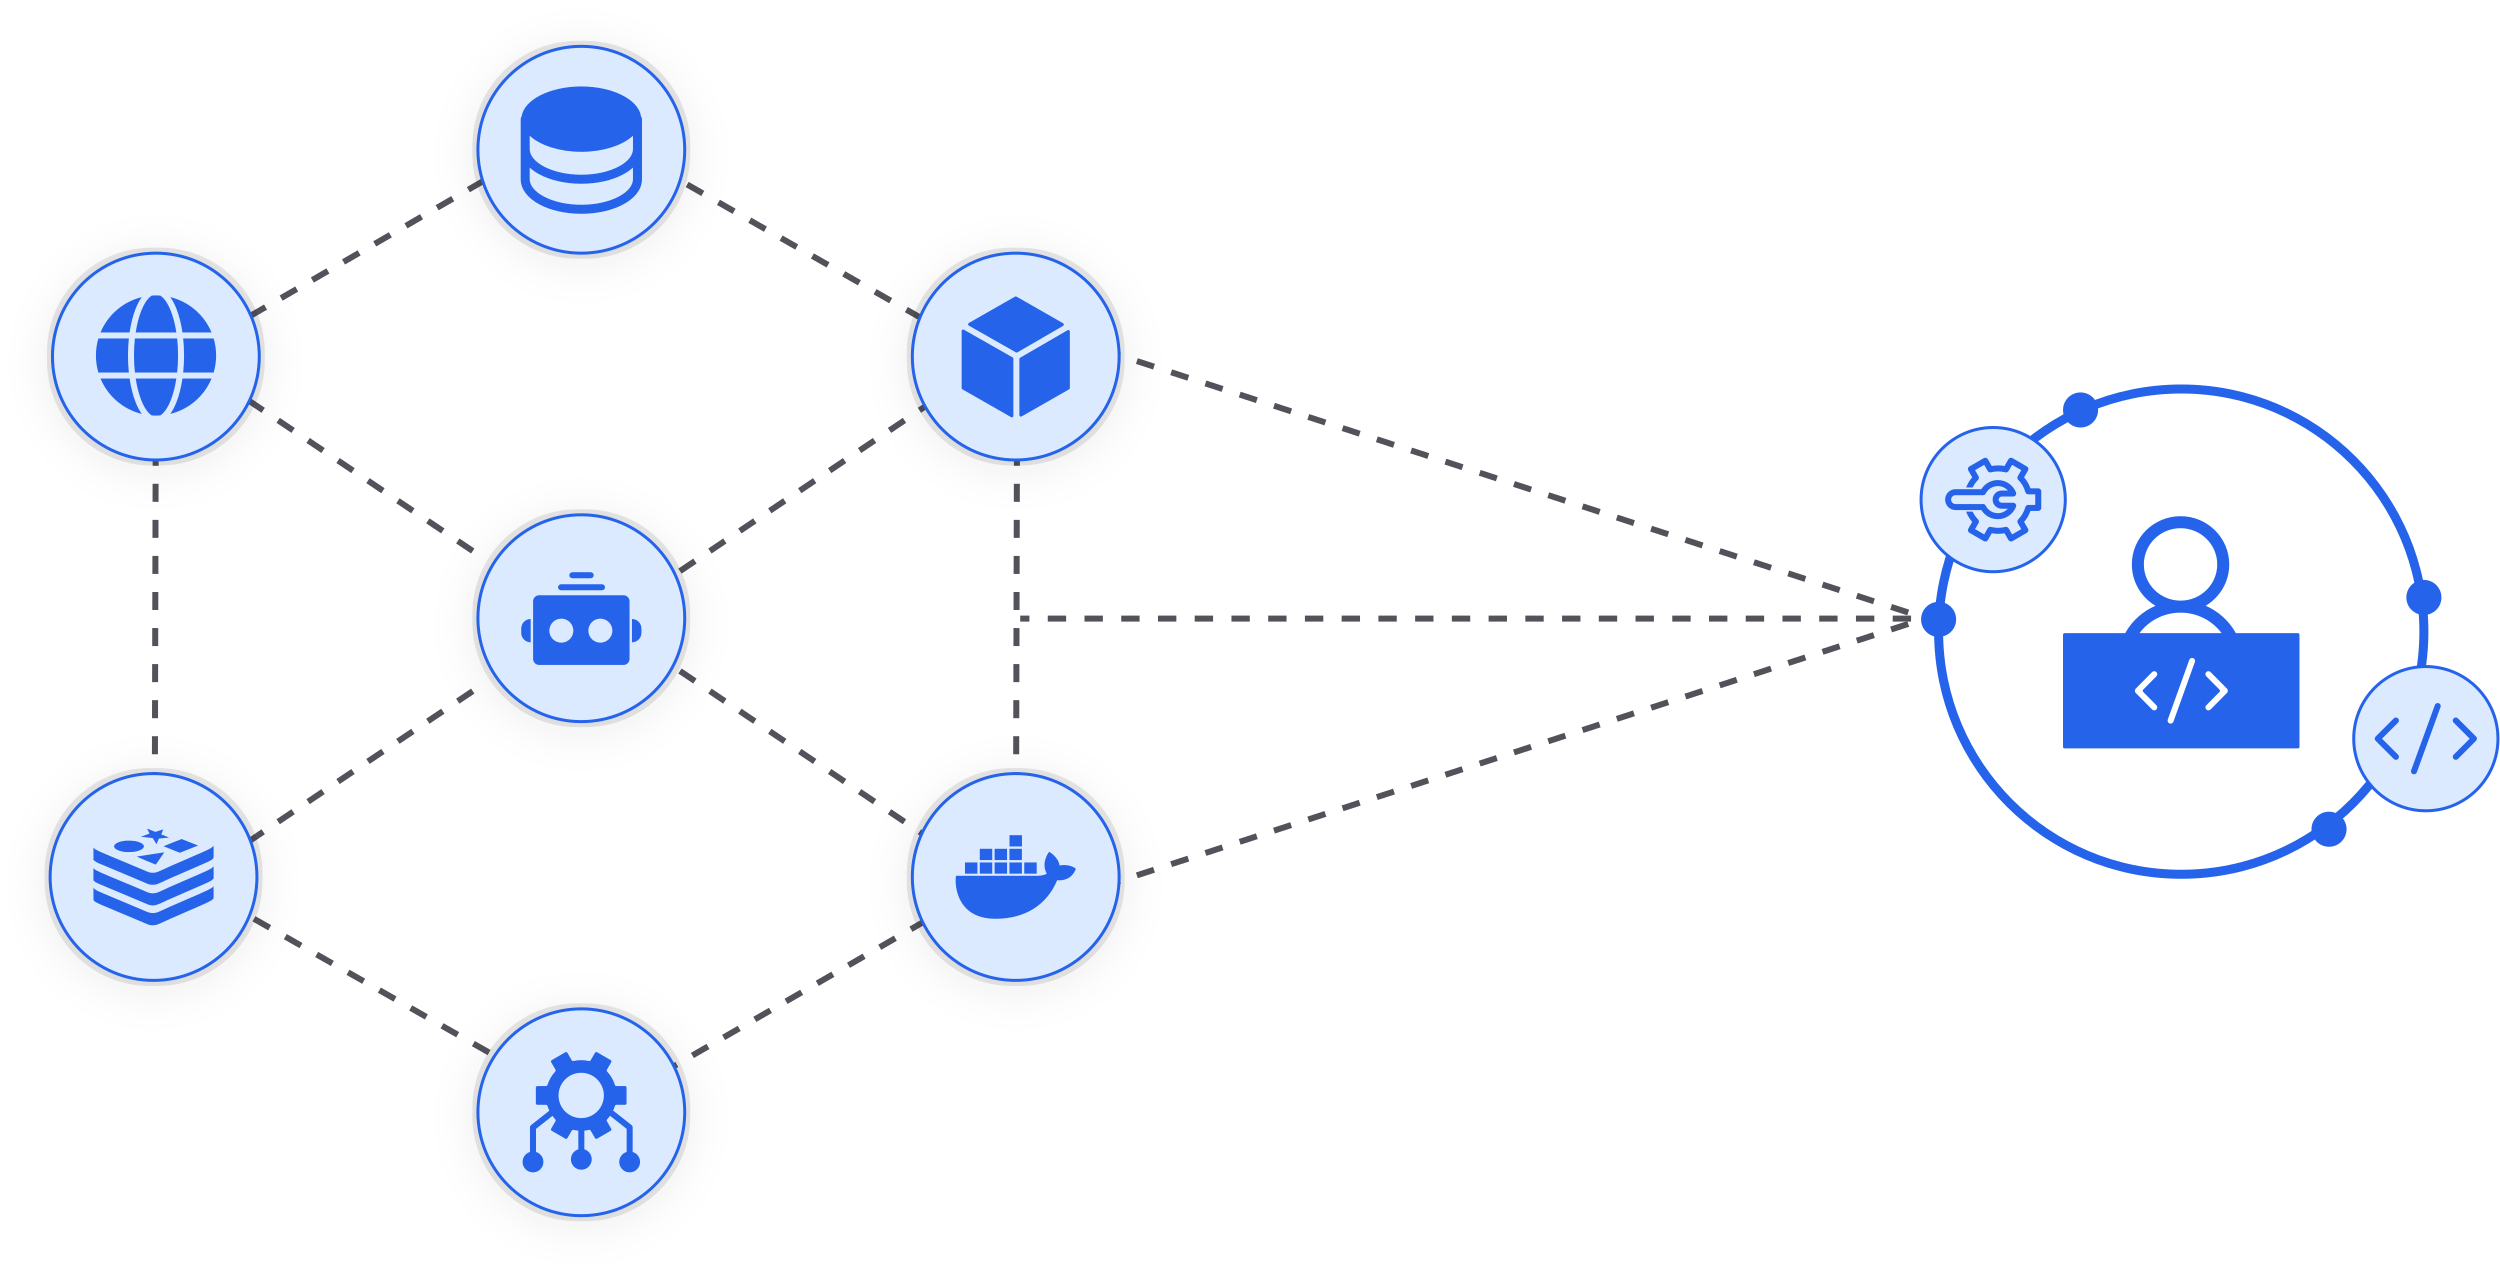
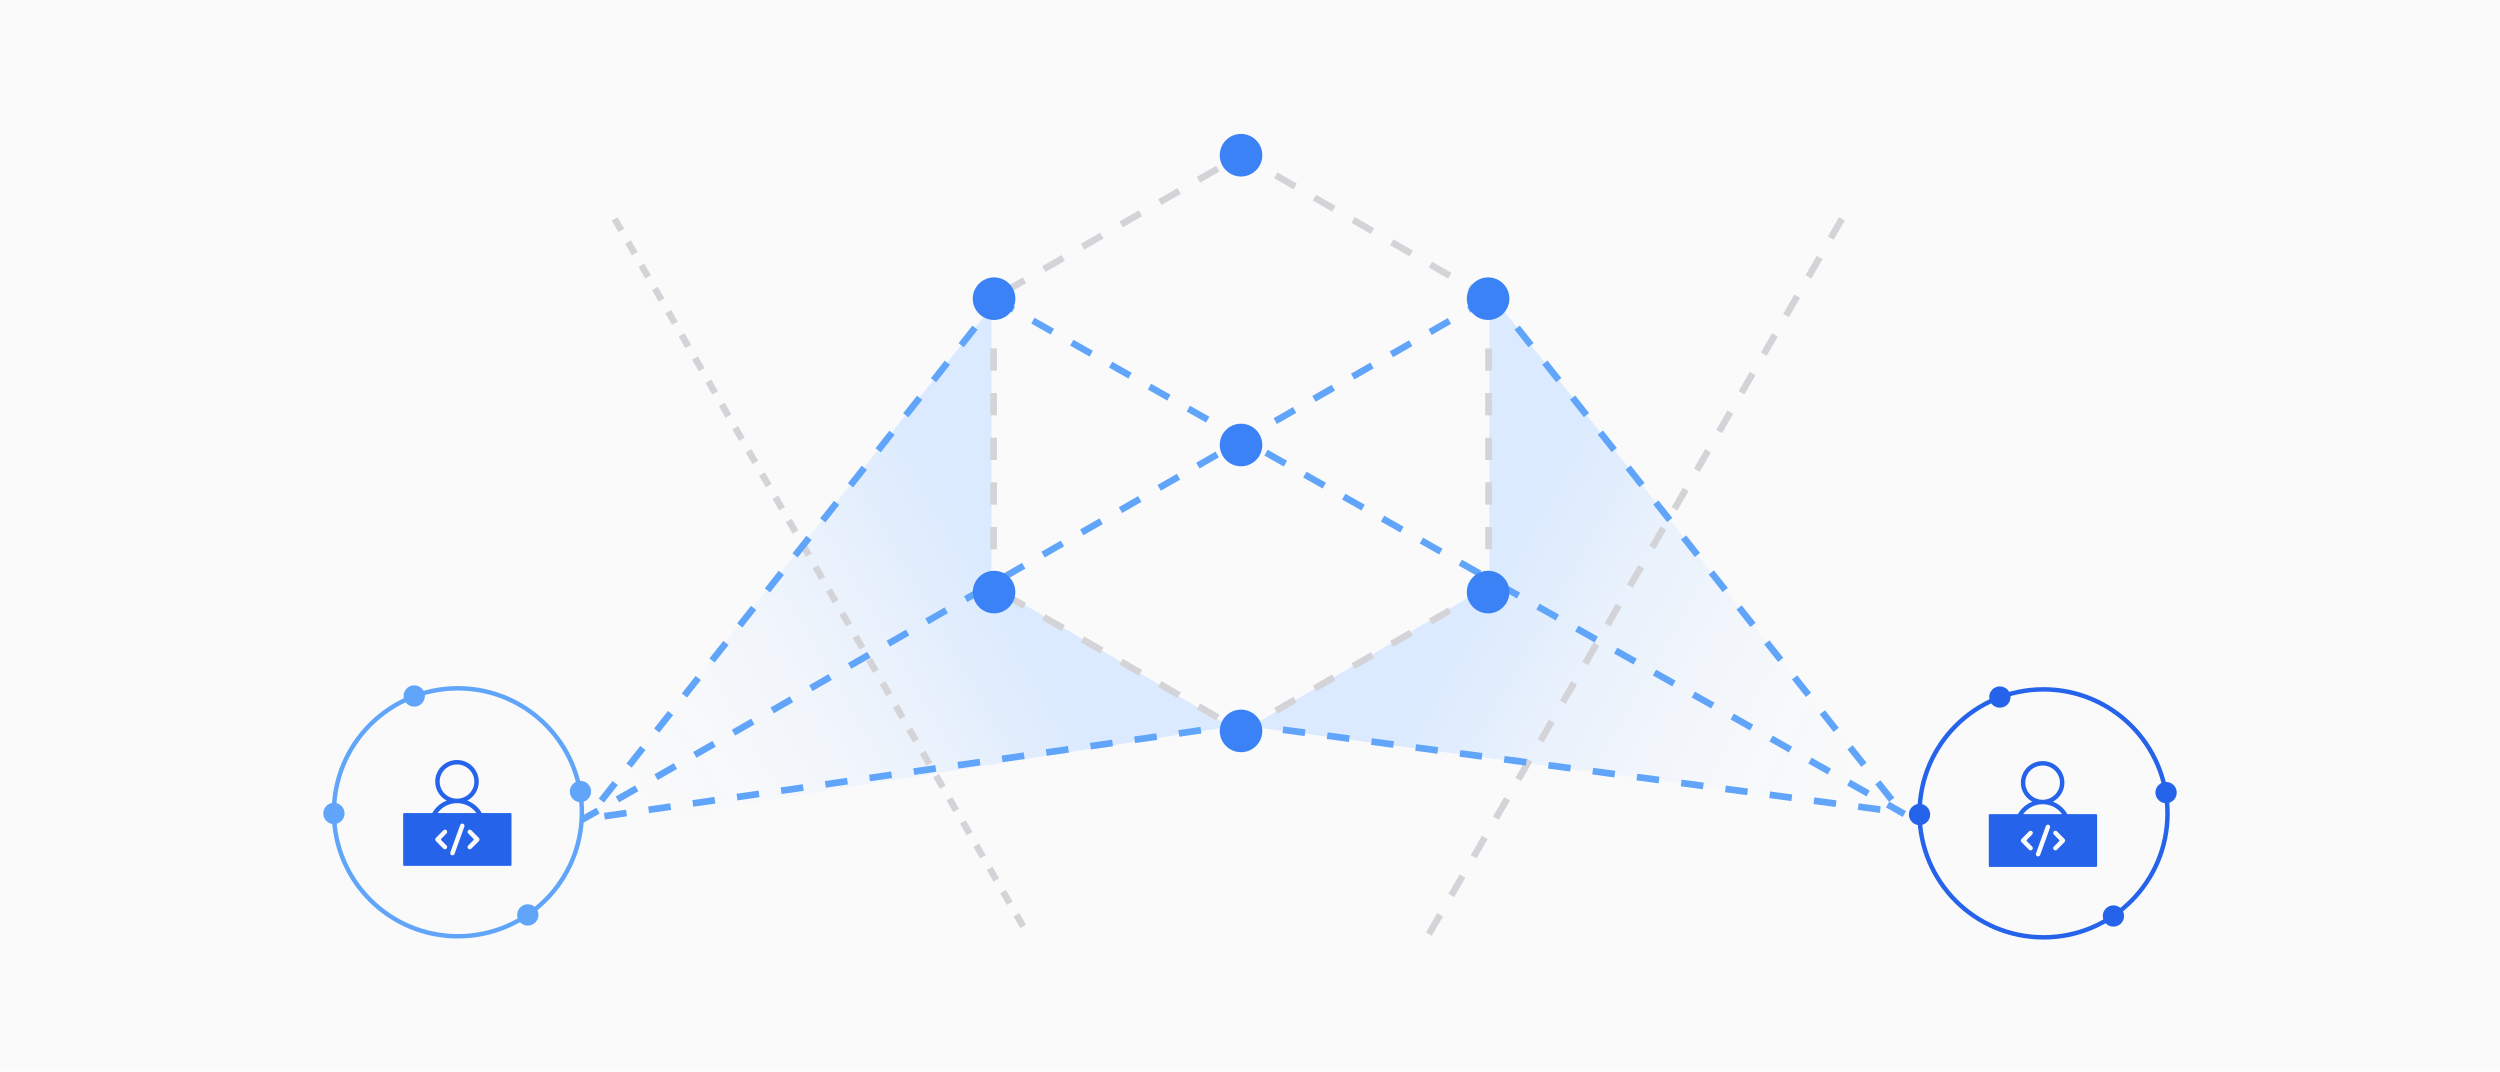
- <svg xmlns="http://www.w3.org/2000/svg" width="832" height="424" viewBox="0 0 832 424" fill="none">
-   <path d="M645.169 200.529C642.223 200.529 639.835 202.917 639.835 205.862C639.835 208.808 642.223 211.196 645.169 211.196C648.114 211.196 650.502 208.808 650.502 205.862C650.502 202.917 648.114 200.529 645.169 200.529ZM645.169 204.862H642.112V206.862H645.169V204.862ZM635.999 204.862H629.887V206.862H635.999V204.862ZM623.774 204.862H617.661V206.862H623.774V204.862ZM611.548 204.862H605.435V206.862H611.548V204.862ZM599.323 204.862H593.21V206.862H599.323V204.862ZM587.097 204.862H580.984V206.862H587.097V204.862ZM574.871 204.862H568.759V206.862H574.871V204.862ZM562.646 204.862H556.533V206.862H562.646V204.862ZM550.42 204.862H544.307V206.862H550.42V204.862ZM538.195 204.862H532.082V206.862H538.195V204.862ZM525.969 204.862H519.856V206.862H525.969V204.862ZM513.743 204.862H507.63V206.862H513.743V204.862ZM501.518 204.862H495.405V206.862H501.518V204.862ZM489.292 204.862H483.179V206.862H489.292V204.862ZM477.066 204.862H470.954V206.862H477.066V204.862ZM464.841 204.862H458.728V206.862H464.841V204.862ZM452.615 204.862H446.502V206.862H452.615V204.862ZM440.39 204.862H434.277V206.862H440.39V204.862ZM428.164 204.862H422.051V206.862H428.164V204.862ZM415.938 204.862L409.826 204.862V206.862L415.938 206.862V204.862ZM403.713 204.862H397.6V206.862H403.713V204.862ZM391.487 204.862H385.374V206.862H391.487V204.862ZM379.261 204.862H373.149V206.862H379.261V204.862ZM367.036 204.862H360.923V206.862H367.036V204.862ZM354.81 204.862H348.697V206.862H354.81V204.862ZM342.585 204.862H339.528V206.862H342.585V204.862Z" fill="#52525B" />
-   <path d="M366.939 116.445L645.169 207.141" stroke="#52525B" stroke-width="2" stroke-dasharray="6 6" />
-   <path d="M366.939 295.035L645.169 204.339" stroke="#52525B" stroke-width="2" stroke-dasharray="6 6" />
-   <path d="M82.609 133.204L162.282 186.703" stroke="#52525B" stroke-width="2" stroke-dasharray="6 6" />
-   <path d="M310.97 133.204L220.998 193.619" stroke="#52525B" stroke-width="2" stroke-dasharray="6 6" />
-   <path d="M82.609 280.167L162.282 226.669" stroke="#52525B" stroke-width="2" stroke-dasharray="6 6" />
-   <path d="M310.97 280.167L219.615 218.824" stroke="#52525B" stroke-width="2" stroke-dasharray="6 6" />
-   <path d="M51.472 287.01L51.874 123.237" stroke="#52525B" stroke-width="2" stroke-dasharray="6 6" />
-   <path d="M338.098 287.01L338.501 123.237" stroke="#52525B" stroke-width="2" stroke-dasharray="6 6" />
-   <path d="M338.108 123.858L193.504 41.317L81.141 106.387M339.528 288.224L197.695 370.164L74.853 300.283" stroke="#52525B" stroke-width="2" stroke-dasharray="6 6" />
-   <g filter="url(#filter0_dd_448_171730)">
-     <rect width="68.831" height="68.831" rx="34.416" transform="matrix(1 0 0 -1 16.6793 326.278)" fill="#DBEAFE" />
-     <rect width="68.831" height="68.831" rx="34.416" transform="matrix(1 0 0 -1 16.6793 326.278)" stroke="#2563EB" />
-     <path d="M48.939 275.801C48.939 275.816 49.126 276.168 49.361 276.605C49.595 277.035 49.759 277.402 49.736 277.426C49.712 277.441 49.056 277.691 48.283 277.965C47.502 278.246 46.884 278.48 46.892 278.488C46.9 278.496 47.783 278.59 48.845 278.691C50.126 278.808 50.798 278.894 50.845 278.949C50.884 278.988 51.181 279.465 51.501 279.996L52.08 280.965L52.181 280.722C52.236 280.597 52.415 280.168 52.572 279.785L52.861 279.09L54.4 278.925C55.243 278.832 55.993 278.761 56.072 278.761L56.205 278.707C56.205 278.683 55.634 278.449 54.931 278.183C54.236 277.926 53.658 277.699 53.658 277.691C53.658 277.683 53.806 277.316 53.994 276.871C54.173 276.426 54.314 276.051 54.306 276.043C54.29 276.027 53.697 276.207 52.994 276.433L51.72 276.855L50.353 276.316C49.009 275.785 48.939 275.761 48.939 275.801ZM57.423 280.418C55.79 281.066 54.447 281.605 54.439 281.621C54.423 281.636 55.642 282.129 57.142 282.722L59.861 283.793L60.15 283.675C63.181 282.496 65.931 281.402 65.923 281.386L60.462 279.238C60.407 279.246 59.048 279.769 57.423 280.418ZM41.752 279.785C40.181 279.949 38.869 280.402 38.314 280.98C37.931 281.371 37.869 281.707 38.111 282.113C38.462 282.722 39.619 283.23 41.212 283.488C41.931 283.613 44.033 283.589 44.759 283.464C46.462 283.168 47.572 282.621 47.83 281.933C47.923 281.675 47.923 281.644 47.83 281.394C47.572 280.73 46.486 280.175 44.877 279.894C44.064 279.761 42.548 279.707 41.752 279.785ZM70.915 281.675C70.837 281.777 70.548 282.011 70.267 282.199C69.439 282.73 68.376 283.214 61.743 286.074C57.079 288.074 55.892 288.605 54.283 289.378C52.494 290.23 51.751 290.472 50.853 290.472C50.048 290.472 49.564 290.332 48.064 289.668C47.462 289.402 45.002 288.371 42.603 287.371C32.095 283.004 31.9 282.91 31.338 282.3L31.103 282.043V286.16L31.369 286.418C31.627 286.668 32.494 287.191 32.798 287.277C32.885 287.3 33.455 287.535 34.072 287.8C34.689 288.066 37.705 289.332 40.775 290.613C45.853 292.73 47.009 293.214 48.744 293.972C49.658 294.378 50.166 294.48 51.033 294.449C51.666 294.425 51.853 294.386 52.408 294.199C52.767 294.082 53.384 293.816 53.783 293.613C55.103 292.949 56.697 292.246 63.048 289.511C69.025 286.933 69.806 286.574 70.454 286.129C71.118 285.652 71.095 285.769 71.095 283.472C71.095 282.371 71.087 281.472 71.079 281.472L70.915 281.675ZM49.994 284.363C47.548 284.738 45.525 285.058 45.486 285.074C45.431 285.089 51.58 287.675 51.837 287.746L54.65 283.707C54.642 283.652 54.65 283.644 49.994 284.363ZM70.954 288.457C70.9 288.55 70.642 288.769 70.4 288.949C69.603 289.496 68.407 290.043 61.142 293.167C56.962 294.972 55.65 295.55 54.408 296.152C52.392 297.128 51.908 297.285 50.83 297.285C49.994 297.277 49.478 297.144 48.369 296.644C47.298 296.152 46.103 295.652 41.306 293.66C32.939 290.191 31.978 289.753 31.384 289.183L31.095 288.91V292.972L31.424 293.285C31.955 293.785 31.9 293.753 40.869 297.488C44.158 298.855 47.259 300.16 47.759 300.386C49.08 300.98 49.462 301.12 49.986 301.23C51.205 301.48 52.111 301.277 54.087 300.316C55.376 299.691 56.947 298.996 60.751 297.355C67.986 294.238 69.767 293.433 70.298 293.082C70.486 292.949 70.743 292.738 70.868 292.597L71.095 292.347V290.316C71.095 289.199 71.087 288.285 71.079 288.285L70.954 288.457ZM70.884 295.113C70.407 295.714 69.447 296.175 61.986 299.386C57.118 301.488 55.634 302.144 54.033 302.902C52.353 303.699 51.798 303.87 50.83 303.87C50.166 303.87 49.494 303.714 48.751 303.386C47.009 302.62 45.861 302.136 40.775 300.019C34.994 297.613 33.142 296.824 32.525 296.519C31.947 296.23 31.361 295.816 31.228 295.605L31.095 295.41V297.48C31.095 299.855 31.056 299.675 31.689 300.105C32.392 300.574 33.439 301.042 40.384 303.925C45.236 305.941 46.986 306.675 47.845 307.066C49.603 307.855 50.072 307.98 51.056 307.925C51.955 307.886 52.54 307.691 54.095 306.949C55.712 306.175 56.908 305.636 62.197 303.363C69.54 300.199 70.337 299.816 70.892 299.175L71.087 298.956V296.933C71.087 295.816 71.079 294.902 71.071 294.902L70.884 295.113Z" fill="#2563EB" />
-   </g>
-   <g filter="url(#filter1_dd_448_171730)">
-     <rect width="68.831" height="68.831" rx="34.416" transform="matrix(1 0 0 -1 303.621 326.278)" fill="#DBEAFE" />
-     <rect width="68.831" height="68.831" rx="34.416" transform="matrix(1 0 0 -1 303.621 326.278)" stroke="#2563EB" />
-     <path fill-rule="evenodd" clip-rule="evenodd" d="M335.965 277.953H340.108V281.701H335.965V277.953ZM330.217 282.491H326.074V286.239H330.217V282.491ZM325.284 287.018H321.141V290.767H325.284V287.018ZM330.217 287.018H326.074V290.767H330.217V287.018ZM331.006 287.018H335.15V290.767H331.006V287.018ZM340.082 287.018H335.939V290.767H340.082V287.018ZM340.871 287.018H345.015V290.767H340.871V287.018ZM331.006 282.491H335.15V286.239H331.006V282.491ZM340.082 282.491H335.939V286.239H340.082V282.491ZM352.611 288.015C356.261 287.423 358.037 289.1 358.037 289.1C358.037 289.1 356.952 293.342 351.822 292.947C348.369 301.234 341.069 305.772 331.302 305.772C317.689 305.772 317.689 293.342 318.182 291.468H345.311C346.791 291.468 347.777 291.073 348.369 290.777C346.297 286.93 349.158 283.477 349.158 283.477C349.158 283.477 352.216 285.154 352.611 288.015Z" fill="#2563EB" />
-   </g>
-   <g filter="url(#filter2_dd_448_171730)">
-     <rect width="68.831" height="68.831" rx="34.416" transform="matrix(1 0 0 -1 159.048 84.2515)" fill="#DBEAFE" />
-     <rect width="68.831" height="68.831" rx="34.416" transform="matrix(1 0 0 -1 159.048 84.2515)" stroke="#2563EB" />
-     <path fill-rule="evenodd" clip-rule="evenodd" d="M193.464 50.526C200.785 50.526 207.184 48.374 210.652 45.167V49.649C210.652 51.59 209.158 53.693 205.972 55.398C202.849 57.07 198.431 58.149 193.47 58.149C188.508 58.149 184.09 57.07 180.967 55.398C177.781 53.693 176.287 51.59 176.287 49.649V45.178C179.758 48.379 186.151 50.526 193.464 50.526ZM173.287 49.649V39.649C173.287 39.309 173.4 38.995 173.591 38.744C174.435 33.16 183.01 28.773 193.464 28.773C203.907 28.773 212.475 33.151 213.334 38.726C213.533 38.98 213.652 39.301 213.652 39.649V49.649V59.649C213.652 63.232 210.963 66.129 207.388 68.043C203.749 69.99 198.826 71.149 193.47 71.149C188.113 71.149 183.19 69.99 179.551 68.043C175.976 66.129 173.287 63.232 173.287 59.649V49.649ZM210.652 55.766V59.649C210.652 61.59 209.158 63.693 205.972 65.398C202.849 67.07 198.431 68.149 193.47 68.149C188.508 68.149 184.09 67.07 180.967 65.398C177.781 63.693 176.287 61.59 176.287 59.649V55.766C177.226 56.63 178.337 57.393 179.551 58.043C183.19 59.99 188.113 61.149 193.47 61.149C198.826 61.149 203.749 59.99 207.388 58.043C208.602 57.393 209.713 56.63 210.652 55.766Z" fill="#2563EB" />
-   </g>
-   <g filter="url(#filter3_dd_448_171730)">
-     <rect width="68.831" height="68.831" rx="34.416" transform="matrix(1 0 0 -1 159.048 240.156)" fill="#DBEAFE" />
-     <rect width="68.831" height="68.831" rx="34.416" transform="matrix(1 0 0 -1 159.048 240.156)" stroke="#2563EB" />
-     <path fill-rule="evenodd" clip-rule="evenodd" d="M190.469 190.438C189.916 190.438 189.469 190.886 189.469 191.438C189.469 191.991 189.916 192.438 190.469 192.438H196.596C197.148 192.438 197.596 191.991 197.596 191.438C197.596 190.886 197.148 190.438 196.596 190.438H190.469ZM185.717 195.438C185.717 194.886 186.164 194.438 186.717 194.438H200.348C200.9 194.438 201.348 194.886 201.348 195.438C201.348 195.991 200.9 196.438 200.348 196.438H186.717C186.164 196.438 185.717 195.991 185.717 195.438ZM177.416 200.105C177.416 199.001 178.311 198.105 179.416 198.105H207.512C208.617 198.105 209.512 199.001 209.512 200.105V219.293C209.512 220.397 208.617 221.293 207.512 221.293H179.416C178.311 221.293 177.416 220.397 177.416 219.293V200.105ZM186.812 213.885C189.021 213.885 190.812 212.094 190.812 209.885C190.812 207.676 189.021 205.885 186.812 205.885C184.603 205.885 182.812 207.676 182.812 209.885C182.812 212.094 184.603 213.885 186.812 213.885ZM203.8 209.885C203.8 212.094 202.009 213.885 199.8 213.885C197.591 213.885 195.8 212.094 195.8 209.885C195.8 207.676 197.591 205.885 199.8 205.885C202.009 205.885 203.8 207.676 203.8 209.885ZM210.319 213.766V206.004C212.058 206.011 213.464 207.423 213.464 209.162V210.62C213.464 212.357 212.056 213.766 210.319 213.766ZM176.609 206.004V213.766C174.872 213.766 173.464 212.357 173.464 210.62V209.162C173.464 207.423 174.87 206.011 176.609 206.004Z" fill="#2563EB" />
-   </g>
-   <g filter="url(#filter4_dd_448_171730)">
-     <rect width="68.831" height="68.831" rx="34.416" transform="matrix(1 0 0 -1 17.4589 153.083)" fill="#DBEAFE" />
-     <rect width="68.831" height="68.831" rx="34.416" transform="matrix(1 0 0 -1 17.4589 153.083)" stroke="#2563EB" />
-     <path fill-rule="evenodd" clip-rule="evenodd" d="M45.155 110.647C45.568 107.954 46.19 105.548 46.964 103.564C47.691 101.698 48.533 100.256 49.416 99.298C49.794 98.888 50.166 98.58 50.529 98.362C50.99 98.33 51.455 98.314 51.925 98.314C52.394 98.314 52.859 98.33 53.321 98.362C53.683 98.58 54.055 98.888 54.433 99.298C55.316 100.256 56.158 101.698 56.885 103.564C57.659 105.548 58.281 107.954 58.694 110.647H45.155ZM43.132 110.647H33.447C35.864 104.827 40.952 100.395 47.181 98.88C46.392 99.966 45.696 101.311 45.1 102.837C44.238 105.049 43.564 107.705 43.132 110.647ZM56.668 98.88C57.457 99.966 58.154 101.311 58.749 102.837C59.611 105.049 60.285 107.705 60.717 110.647H70.402C67.985 104.827 62.897 100.395 56.668 98.88ZM58.956 112.647H44.893C44.697 114.445 44.591 116.345 44.591 118.314C44.591 120.283 44.697 122.183 44.893 123.981H58.956C59.152 122.183 59.258 120.283 59.258 118.314C59.258 116.345 59.152 114.445 58.956 112.647ZM60.967 123.981C61.157 122.169 61.258 120.269 61.258 118.314C61.258 116.359 61.157 114.459 60.967 112.647H71.11C71.64 114.444 71.925 116.346 71.925 118.314C71.925 120.282 71.64 122.184 71.11 123.981H60.967ZM58.694 125.981H45.155C45.568 128.674 46.19 131.08 46.964 133.064C47.691 134.93 48.533 136.372 49.416 137.33C49.794 137.74 50.166 138.048 50.529 138.266C50.99 138.298 51.455 138.314 51.925 138.314C52.394 138.314 52.859 138.298 53.32 138.266C53.683 138.048 54.055 137.74 54.433 137.33C55.316 136.372 56.158 134.93 56.885 133.064C57.659 131.08 58.281 128.674 58.694 125.981ZM56.668 137.748C57.457 136.662 58.154 135.317 58.749 133.791C59.611 131.579 60.285 128.923 60.717 125.981H70.402C67.985 131.801 62.897 136.233 56.668 137.748ZM47.181 137.748C46.392 136.662 45.696 135.317 45.1 133.791C44.238 131.579 43.564 128.923 43.133 125.981H33.447C35.864 131.801 40.952 136.233 47.181 137.748ZM42.882 123.981H32.739C32.209 122.184 31.925 120.282 31.925 118.314C31.925 116.346 32.209 114.444 32.739 112.647H42.882C42.692 114.459 42.591 116.359 42.591 118.314C42.591 120.269 42.692 122.169 42.882 123.981Z" fill="#2563EB" />
-   </g>
-   <g filter="url(#filter5_dd_448_171730)">
-     <rect width="68.831" height="68.831" rx="34.416" transform="matrix(1 0 0 -1 303.621 153.083)" fill="#DBEAFE" />
-     <rect width="68.831" height="68.831" rx="34.416" transform="matrix(1 0 0 -1 303.621 153.083)" stroke="#2563EB" />
-     <path fill-rule="evenodd" clip-rule="evenodd" d="M322.421 107.493C322.085 107.685 322.085 108.17 322.422 108.362L338.087 117.269C338.241 117.357 338.431 117.356 338.585 117.267L353.801 108.443C354.134 108.249 354.132 107.767 353.798 107.576L338.285 98.714C338.131 98.626 337.942 98.626 337.789 98.714L322.421 107.493ZM356.043 110.322C356.043 109.937 355.626 109.696 355.292 109.89L339.497 119.05C339.343 119.139 339.248 119.304 339.248 119.482V138.158C339.248 138.542 339.663 138.782 339.996 138.592L355.791 129.569C355.947 129.48 356.043 129.315 356.043 129.135V110.322ZM336.5 138.834C336.834 139.024 337.248 138.783 337.248 138.4V119.384C337.248 119.204 337.152 119.038 336.995 118.949L320.778 109.728C320.444 109.538 320.031 109.779 320.031 110.162V129.135C320.031 129.315 320.127 129.48 320.283 129.569L336.5 138.834Z" fill="#2563EB" />
-   </g>
-   <g filter="url(#filter6_dd_448_171730)">
-     <rect width="68.831" height="68.831" rx="34.416" transform="matrix(1 0 0 -1 159.048 404.58)" fill="#DBEAFE" />
-     <rect width="68.831" height="68.831" rx="34.416" transform="matrix(1 0 0 -1 159.048 404.58)" stroke="#2563EB" />
-     <path fill-rule="evenodd" clip-rule="evenodd" d="M198.014 378.764C198.152 379.003 198.457 379.085 198.697 378.947L203.238 376.324C203.478 376.186 203.559 375.881 203.421 375.641L201.978 373.142C201.866 372.947 201.898 372.702 202.051 372.536C202.402 372.156 202.728 371.753 203.027 371.329L208.549 375.687V383.141C208.549 383.219 208.557 383.295 208.574 383.367C207.133 383.788 206.081 385.119 206.081 386.696C206.081 388.612 207.633 390.164 209.549 390.164C211.464 390.164 213.017 388.612 213.017 386.696C213.017 385.119 211.964 383.788 210.523 383.367C210.54 383.294 210.549 383.219 210.549 383.141V375.203C210.549 374.897 210.408 374.607 210.168 374.418L204.171 369.684C204.129 369.651 204.085 369.621 204.04 369.596C204.275 369.1 204.477 368.585 204.642 368.054C204.709 367.839 204.905 367.688 205.13 367.688H208.013C208.289 367.688 208.513 367.465 208.513 367.188V361.944C208.513 361.668 208.289 361.444 208.013 361.444H205.13C204.905 361.444 204.709 361.293 204.642 361.078C204.117 359.389 203.222 357.863 202.051 356.596C201.898 356.431 201.866 356.186 201.978 355.991L203.421 353.491C203.56 353.252 203.478 352.946 203.238 352.808L198.697 350.186C198.457 350.048 198.152 350.13 198.014 350.369L196.572 352.866C196.459 353.061 196.231 353.156 196.011 353.106C195.178 352.919 194.312 352.82 193.422 352.82C192.532 352.82 191.665 352.919 190.832 353.106C190.613 353.156 190.385 353.061 190.272 352.866L188.83 350.369C188.692 350.13 188.386 350.048 188.147 350.186L183.605 352.808C183.366 352.946 183.284 353.252 183.422 353.491L184.866 355.991C184.978 356.186 184.946 356.431 184.793 356.596C183.622 357.863 182.727 359.389 182.202 361.078C182.135 361.293 181.939 361.444 181.714 361.444H178.831C178.555 361.444 178.331 361.668 178.331 361.944V367.189C178.331 367.465 178.555 367.688 178.831 367.688H181.714C181.939 367.688 182.135 367.839 182.202 368.054C182.371 368.599 182.579 369.127 182.823 369.635C182.8 369.65 182.778 369.667 182.756 369.684L176.759 374.418C176.519 374.607 176.378 374.897 176.378 375.203L176.378 383.141C176.378 383.219 176.387 383.295 176.404 383.367C174.963 383.788 173.911 385.119 173.911 386.696C173.911 388.612 175.463 390.164 177.379 390.164C179.294 390.164 180.847 388.612 180.847 386.696C180.847 385.119 179.794 383.788 178.353 383.367C178.37 383.294 178.378 383.219 178.378 383.141L178.378 375.687L183.846 371.371C184.137 371.78 184.454 372.169 184.793 372.536C184.946 372.702 184.978 372.947 184.866 373.142L183.422 375.642C183.284 375.881 183.366 376.186 183.605 376.325L188.147 378.947C188.386 379.085 188.692 379.003 188.83 378.764L190.272 376.266C190.385 376.072 190.613 375.977 190.832 376.026C191.363 376.146 191.908 376.229 192.464 376.274V382.337C192.464 382.39 192.468 382.441 192.476 382.492C191.042 382.917 189.996 384.245 189.996 385.817C189.996 387.732 191.548 389.285 193.464 389.285C195.379 389.285 196.932 387.732 196.932 385.817C196.932 384.245 195.886 382.917 194.452 382.492C194.46 382.441 194.464 382.39 194.464 382.337V376.267C194.99 376.221 195.507 376.14 196.011 376.026C196.231 375.977 196.459 376.072 196.572 376.266L198.014 378.764ZM193.422 372.112C197.589 372.112 200.968 368.734 200.968 364.567C200.968 360.399 197.589 357.021 193.422 357.021C189.255 357.021 185.876 360.399 185.876 364.567C185.876 368.734 189.255 372.112 193.422 372.112Z" fill="#2563EB" />
-   </g>
-   <path fill-rule="evenodd" clip-rule="evenodd" d="M725.687 175.787C718.923 175.787 713.478 181.204 713.478 187.839C713.478 194.474 718.923 199.891 725.687 199.891C732.45 199.891 737.895 194.474 737.895 187.839C737.895 181.204 732.45 175.787 725.687 175.787ZM709.478 187.839C709.478 178.953 716.756 171.787 725.687 171.787C734.617 171.787 741.895 178.953 741.895 187.839C741.895 193.691 738.739 198.796 734.033 201.601C738.231 203.406 741.717 206.531 743.955 210.449C744.005 210.537 744.047 210.626 744.083 210.717H764.768C765.044 210.717 765.268 210.941 765.268 211.217V248.564C765.268 248.84 765.044 249.064 764.768 249.064H687.071C686.795 249.064 686.571 248.84 686.571 248.564V211.217C686.571 210.941 686.795 210.717 687.071 210.717H707.301C707.342 210.602 707.393 210.488 707.457 210.378C709.696 206.493 713.166 203.395 717.339 201.601C712.634 198.796 709.478 193.69 709.478 187.839ZM712.014 210.717H739.357C736.267 206.578 731.297 203.891 725.685 203.891C720.074 203.891 715.104 206.578 712.014 210.717ZM729.859 219.021C730.379 219.208 730.648 219.781 730.461 220.3L723.319 240.158C723.132 240.678 722.56 240.947 722.04 240.76C721.52 240.574 721.25 240.001 721.437 239.481L728.58 219.623C728.766 219.104 729.339 218.834 729.859 219.021ZM717.637 223.656C718.03 224.045 718.033 224.678 717.645 225.071L713.224 229.54C713.032 229.735 713.032 230.048 713.224 230.243L717.645 234.713C718.033 235.105 718.03 235.738 717.637 236.127C717.245 236.515 716.611 236.512 716.223 236.119L710.759 230.595C710.374 230.205 710.374 229.578 710.759 229.188L716.223 223.664C716.611 223.271 717.245 223.268 717.637 223.656ZM735.675 223.664C735.287 223.271 734.653 223.268 734.261 223.656C733.868 224.045 733.865 224.678 734.253 225.071L738.674 229.54C738.866 229.735 738.866 230.048 738.674 230.243L734.253 234.713C733.865 235.105 733.868 235.738 734.261 236.127C734.653 236.515 735.287 236.512 735.675 236.119L741.139 230.595C741.524 230.205 741.524 229.578 741.139 229.188L735.675 223.664Z" fill="#2563EB" />
-   <circle cx="725.919" cy="210.209" r="80.751" stroke="#2563EB" stroke-width="3" />
-   <rect x="783.321" y="221.829" width="48" height="48" rx="24" fill="#DBEAFE" />
-   <rect x="783.321" y="221.829" width="48" height="48" rx="24" stroke="#2563EB" />
-   <path d="M797.358 251.867L791.321 245.829L797.358 239.791" stroke="#2563EB" stroke-width="2" stroke-linecap="round" stroke-linejoin="round" />
-   <path d="M811.267 234.977L803.375 256.681" stroke="#2563EB" stroke-width="2" stroke-linecap="round" stroke-linejoin="round" />
-   <path d="M817.283 239.791L823.321 245.829L817.283 251.867" stroke="#2563EB" stroke-width="2" stroke-linecap="round" stroke-linejoin="round" />
-   <rect x="639.331" y="142.275" width="48" height="48" rx="24" fill="#DBEAFE" />
-   <rect x="639.331" y="142.275" width="48" height="48" rx="24" stroke="#2563EB" />
-   <path fill-rule="evenodd" clip-rule="evenodd" d="M660.205 152.472C660.683 152.196 661.295 152.36 661.571 152.838L662.868 155.085C663.555 154.956 664.263 154.888 664.986 154.888C665.709 154.888 666.417 154.956 667.104 155.085L668.401 152.838C668.534 152.608 668.752 152.441 669.008 152.372C669.264 152.303 669.537 152.339 669.767 152.472L674.549 155.233C675.027 155.509 675.191 156.121 674.915 156.599L673.617 158.847C674.536 159.915 675.261 161.155 675.737 162.514H678.33C678.883 162.514 679.33 162.962 679.33 163.514V169.036C679.33 169.588 678.883 170.036 678.33 170.036H675.737C675.261 171.395 674.536 172.635 673.617 173.702L674.915 175.951C675.191 176.429 675.027 177.041 674.549 177.317L669.767 180.078C669.537 180.211 669.264 180.246 669.008 180.178C668.752 180.109 668.534 179.942 668.401 179.712L667.104 177.465C666.417 177.594 665.709 177.661 664.986 177.661C664.263 177.661 663.555 177.594 662.868 177.465L661.571 179.712C661.438 179.942 661.22 180.109 660.964 180.178C660.707 180.246 660.434 180.211 660.205 180.078L655.423 177.317C655.193 177.184 655.026 176.966 654.957 176.71C654.888 176.454 654.924 176.181 655.057 175.951L656.355 173.702C655.487 172.694 654.792 171.532 654.317 170.261H656.485C656.94 171.23 657.557 172.109 658.301 172.864C658.617 173.184 658.68 173.676 658.455 174.066L657.289 176.085L660.339 177.846L661.503 175.829C661.728 175.439 662.185 175.248 662.62 175.361C663.375 175.557 664.168 175.661 664.986 175.661C665.804 175.661 666.597 175.557 667.351 175.361C667.787 175.248 668.244 175.44 668.469 175.829L669.633 177.846L672.683 176.085L671.517 174.066C671.292 173.676 671.355 173.184 671.671 172.864C672.781 171.738 673.607 170.336 674.037 168.771C674.157 168.337 674.551 168.036 675.002 168.036H677.33V164.514H675.002C674.552 164.514 674.157 164.213 674.038 163.779C673.607 162.214 672.781 160.811 671.671 159.686C671.355 159.365 671.293 158.873 671.517 158.484L672.683 156.465L669.633 154.704L668.469 156.721C668.244 157.11 667.787 157.301 667.352 157.188C666.597 156.993 665.804 156.888 664.986 156.888C664.168 156.888 663.375 156.993 662.62 157.189C662.185 157.302 661.728 157.11 661.503 156.721L660.339 154.704L657.289 156.465L658.454 158.484C658.679 158.873 658.616 159.365 658.301 159.686C657.573 160.424 656.968 161.281 656.515 162.225H654.341C654.815 160.979 655.501 159.839 656.355 158.847L655.057 156.599C654.781 156.121 654.944 155.509 655.423 155.233L660.205 152.472ZM664.879 161.768C666.201 161.768 667.391 162.338 668.216 163.246H666.182C664.509 163.246 663.153 164.602 663.153 166.275C663.153 167.948 664.509 169.304 666.182 169.304H668.216C667.391 170.212 666.201 170.781 664.879 170.781C663.126 170.781 661.605 169.781 660.859 168.315C660.854 168.305 660.849 168.295 660.844 168.285L660.838 168.273C660.623 167.84 660.137 167.63 659.687 167.749H650.806C649.992 167.749 649.332 167.089 649.332 166.275C649.332 165.461 649.992 164.801 650.806 164.801L659.958 164.801C660.359 164.801 660.705 164.564 660.865 164.223C660.869 164.215 660.873 164.207 660.878 164.199C661.63 162.753 663.14 161.768 664.879 161.768ZM670.366 165.168C670.245 165.216 670.12 165.239 669.996 165.239V165.246L666.182 165.246C665.614 165.246 665.153 165.707 665.153 166.275C665.153 166.843 665.614 167.304 666.182 167.304H669.996V167.311C670.12 167.311 670.245 167.334 670.366 167.382C670.88 167.586 671.13 168.168 670.926 168.681C669.97 171.082 667.624 172.781 664.879 172.781C662.561 172.781 660.529 171.57 659.377 169.749L650.806 169.749C648.888 169.749 647.332 168.194 647.332 166.275C647.332 164.356 648.888 162.801 650.806 162.801L659.377 162.801C660.529 160.98 662.561 159.768 664.879 159.768C667.624 159.768 669.97 161.468 670.926 163.869C671.13 164.382 670.88 164.964 670.366 165.168Z" fill="#2563EB" />
-   <circle cx="692.408" cy="136.438" r="5.837" fill="#2563EB" />
-   <circle cx="645.168" cy="206.132" r="5.837" fill="#2563EB" />
-   <circle cx="775.097" cy="275.968" r="5.837" fill="#2563EB" />
-   <circle cx="806.67" cy="198.833" r="5.837" fill="#2563EB" />
+ <svg xmlns="http://www.w3.org/2000/svg" width="1120" height="480" viewBox="0 0 1120 480" fill="none">
+   <rect width="1120" height="480" fill="#FAFAFA" />
+   <path d="M852.356 364.191L667.236 131.115V262.107L560.315 325.523L852.356 364.191Z" fill="url(#paint0_linear_909_110892)" />
+   <path d="M257.844 372.064L444.15 137.576L444.15 262.107L551.071 325.524L257.844 372.064Z" fill="url(#paint1_linear_909_110892)" />
+   <path d="M666.823 133.534L555.98 69.539L445.136 133.534" stroke="#D4D4D8" stroke-width="3" stroke-dasharray="10 10" />
+   <path d="M275.355 98.048L461.232 419.996" stroke="#D4D4D8" stroke-width="3" stroke-dasharray="6 6" />
+   <path d="M825.175 98.048L639.298 419.996" stroke="#D4D4D8" stroke-width="3" stroke-dasharray="10 10" />
+   <path d="M666.671 133.808L257.763 368.964" stroke="#60A5FA" stroke-width="3" stroke-dasharray="10 10" />
+   <path d="M445.341 133.808L853.165 364.691" stroke="#60A5FA" stroke-width="3" stroke-dasharray="10 10" />
+   <path d="M449.199 131.115L264.866 364.417" stroke="#60A5FA" stroke-width="3" stroke-dasharray="10 10" />
+   <path d="M667.236 131.115L851.914 363.899" stroke="#60A5FA" stroke-width="3" stroke-dasharray="10 10" />
+   <path d="M557.813 324.285L264.326 366.574" stroke="#60A5FA" stroke-width="3" stroke-dasharray="10 10" />
+   <path d="M554.934 324.285L851.854 363.959" stroke="#60A5FA" stroke-width="3" stroke-dasharray="10 10" />
+   <path d="M666.823 263.452L555.98 327.447L445.136 263.452" stroke="#D4D4D8" stroke-width="3" stroke-dasharray="10 10" />
+   <path d="M445.136 156.078V261.72" stroke="#D4D4D8" stroke-width="3" stroke-dasharray="10 10" />
+   <path d="M666.877 156.078V261.72" stroke="#D4D4D8" stroke-width="3" stroke-dasharray="10 10" />
+   <rect x="859.112" y="308.852" width="112.26" height="111.149" rx="55.574" fill="#FAFAFA" />
+   <path fill-rule="evenodd" clip-rule="evenodd" d="M915.099 342.965C910.801 342.965 907.337 346.407 907.337 350.631C907.337 354.854 910.801 358.297 915.099 358.297C919.396 358.297 922.861 354.854 922.861 350.631C922.861 346.407 919.396 342.965 915.099 342.965ZM905.337 350.631C905.337 345.282 909.718 340.965 915.099 340.965C920.48 340.965 924.861 345.282 924.861 350.631C924.861 354.323 922.774 357.523 919.711 359.152C922.451 360.209 924.73 362.182 926.162 364.69C926.172 364.707 926.181 364.723 926.189 364.74H939.009C939.285 364.74 939.509 364.964 939.509 365.24V387.889C939.509 388.165 939.285 388.389 939.009 388.389H891.476C891.2 388.389 890.976 388.165 890.976 387.889V365.24C890.976 364.964 891.2 364.74 891.476 364.74H904.011C904.025 364.709 904.041 364.678 904.059 364.647C905.493 362.159 907.761 360.203 910.486 359.151C907.424 357.523 905.337 354.322 905.337 350.631ZM906.377 364.74H923.819C921.879 362.051 918.698 360.297 915.098 360.297C911.499 360.297 908.317 362.051 906.377 364.74ZM917.802 369.5C918.321 369.687 918.591 370.26 918.404 370.78L914 383.026C913.813 383.546 913.24 383.815 912.72 383.629C912.2 383.442 911.931 382.869 912.118 382.349L916.522 370.103C916.709 369.583 917.282 369.313 917.802 369.5ZM910.404 372.447C910.797 372.835 910.8 373.469 910.412 373.861L908.086 376.213C907.893 376.408 907.893 376.722 908.086 376.917L910.412 379.269C910.8 379.661 910.797 380.294 910.404 380.683C910.012 381.071 909.378 381.068 908.99 380.675L905.62 377.268C905.235 376.879 905.235 376.251 905.62 375.862L908.99 372.455C909.378 372.062 910.012 372.059 910.404 372.447ZM921.531 372.455C921.143 372.062 920.51 372.059 920.117 372.447C919.725 372.835 919.721 373.469 920.109 373.861L922.436 376.213C922.628 376.408 922.628 376.722 922.436 376.917L920.109 379.269C919.721 379.661 919.725 380.294 920.117 380.683C920.51 381.071 921.143 381.068 921.531 380.675L924.901 377.268C925.286 376.879 925.286 376.251 924.901 375.862L921.531 372.455Z" fill="#2563EB" />
+   <circle cx="915.499" cy="364.385" r="55.545" stroke="#2563EB" stroke-width="2" />
+   <ellipse cx="895.943" cy="312.281" rx="4.773" ry="4.773" fill="#2563EB" />
+   <ellipse cx="859.955" cy="364.899" rx="4.773" ry="4.773" fill="#2563EB" />
+   <ellipse cx="946.816" cy="410.368" rx="4.773" ry="4.773" fill="#2563EB" />
+   <ellipse cx="970.408" cy="355.082" rx="4.773" ry="4.773" fill="#2563EB" />
+   <rect x="148.749" y="308.37" width="112.26" height="111.149" rx="55.574" fill="#FAFAFA" />
+   <path fill-rule="evenodd" clip-rule="evenodd" d="M204.736 342.482C200.438 342.482 196.973 345.925 196.973 350.148C196.973 354.372 200.438 357.814 204.736 357.814C209.033 357.814 212.498 354.372 212.498 350.148C212.498 345.925 209.033 342.482 204.736 342.482ZM194.973 350.148C194.973 344.799 199.355 340.482 204.736 340.482C210.117 340.482 214.498 344.799 214.498 350.148C214.498 353.84 212.411 357.041 209.348 358.669C212.088 359.727 214.367 361.699 215.799 364.208C215.809 364.224 215.818 364.241 215.826 364.258H228.646C228.922 364.258 229.146 364.481 229.146 364.758V387.406C229.146 387.682 228.922 387.906 228.646 387.906H181.113C180.837 387.906 180.613 387.682 180.613 387.406V364.758C180.613 364.481 180.837 364.258 181.113 364.258H193.648C193.662 364.226 193.678 364.195 193.696 364.165C195.13 361.676 197.398 359.72 200.123 358.669C197.061 357.04 194.973 353.84 194.973 350.148ZM196.014 364.258H213.456C211.516 361.569 208.335 359.814 204.735 359.814C201.136 359.814 197.954 361.569 196.014 364.258ZM207.439 369.018C207.958 369.205 208.228 369.777 208.041 370.297L203.637 382.544C203.45 383.063 202.877 383.333 202.357 383.146C201.837 382.959 201.568 382.386 201.755 381.867L206.159 369.62C206.346 369.101 206.919 368.831 207.439 369.018ZM200.041 371.965C200.434 372.353 200.437 372.986 200.049 373.379L197.723 375.731C197.53 375.926 197.53 376.239 197.723 376.434L200.049 378.786C200.437 379.179 200.434 379.812 200.041 380.2C199.649 380.589 199.015 380.585 198.627 380.193L195.257 376.786C194.872 376.396 194.872 375.769 195.257 375.379L198.627 371.972C199.015 371.58 199.649 371.576 200.041 371.965ZM211.168 371.972C210.78 371.58 210.147 371.576 209.754 371.965C209.361 372.353 209.358 372.986 209.746 373.379L212.073 375.731C212.265 375.926 212.265 376.239 212.073 376.434L209.746 378.786C209.358 379.179 209.361 379.812 209.754 380.2C210.147 380.589 210.78 380.585 211.168 380.193L214.538 376.786C214.923 376.396 214.923 375.769 214.538 375.379L211.168 371.972Z" fill="#2563EB" />
+   <circle cx="205.137" cy="363.904" r="55.545" stroke="#60A5FA" stroke-width="2" />
+   <ellipse cx="185.58" cy="311.811" rx="4.773" ry="4.773" fill="#60A5FA" />
+   <ellipse cx="149.592" cy="364.419" rx="4.773" ry="4.773" fill="#60A5FA" />
+   <ellipse cx="236.453" cy="409.888" rx="4.773" ry="4.773" fill="#60A5FA" />
+   <ellipse cx="260.045" cy="354.602" rx="4.773" ry="4.773" fill="#60A5FA" />
+   <circle cx="555.98" cy="69.538" r="9.539" fill="#3B82F6" />
+   <circle cx="666.671" cy="133.807" r="9.539" fill="#3B82F6" />
+   <circle cx="445.341" cy="133.807" r="9.539" fill="#3B82F6" />
+   <circle cx="666.671" cy="265.251" r="9.539" fill="#3B82F6" />
+   <circle cx="445.341" cy="265.251" r="9.539" fill="#3B82F6" />
+   <circle cx="555.98" cy="199.36" r="9.539" fill="#3B82F6" />
+   <circle cx="555.98" cy="327.446" r="9.539" fill="#3B82F6" />
  <defs>
-     <filter id="filter0_dd_448_171730" x="0.179" y="242.946" width="101.831" height="101.832" filterUnits="userSpaceOnUse" color-interpolation-filters="sRGB">
-       <feFlood flood-opacity="0" result="BackgroundImageFix" />
-       <feColorMatrix in="SourceAlpha" type="matrix" values="0 0 0 0 0 0 0 0 0 0 0 0 0 0 0 0 0 0 127 0" result="hardAlpha" />
-       <feOffset dy="2" />
-       <feGaussianBlur stdDeviation="8" />
-       <feColorMatrix type="matrix" values="0 0 0 0 0.059 0 0 0 0 0.059 0 0 0 0 0.067 0 0 0 0.08 0" />
-       <feBlend mode="normal" in2="BackgroundImageFix" result="effect1_dropShadow_448_171730" />
-       <feColorMatrix in="SourceAlpha" type="matrix" values="0 0 0 0 0 0 0 0 0 0 0 0 0 0 0 0 0 0 127 0" result="hardAlpha" />
-       <feMorphology radius="1" operator="dilate" in="SourceAlpha" result="effect2_dropShadow_448_171730" />
-       <feOffset />
-       <feColorMatrix type="matrix" values="0 0 0 0 0.059 0 0 0 0 0.059 0 0 0 0 0.067 0 0 0 0.1 0" />
-       <feBlend mode="normal" in2="effect1_dropShadow_448_171730" result="effect2_dropShadow_448_171730" />
-       <feBlend mode="normal" in="SourceGraphic" in2="effect2_dropShadow_448_171730" result="shape" />
-     </filter>
-     <filter id="filter1_dd_448_171730" x="287.121" y="242.946" width="101.831" height="101.832" filterUnits="userSpaceOnUse" color-interpolation-filters="sRGB">
-       <feFlood flood-opacity="0" result="BackgroundImageFix" />
-       <feColorMatrix in="SourceAlpha" type="matrix" values="0 0 0 0 0 0 0 0 0 0 0 0 0 0 0 0 0 0 127 0" result="hardAlpha" />
-       <feOffset dy="2" />
-       <feGaussianBlur stdDeviation="8" />
-       <feColorMatrix type="matrix" values="0 0 0 0 0.059 0 0 0 0 0.059 0 0 0 0 0.067 0 0 0 0.08 0" />
-       <feBlend mode="normal" in2="BackgroundImageFix" result="effect1_dropShadow_448_171730" />
-       <feColorMatrix in="SourceAlpha" type="matrix" values="0 0 0 0 0 0 0 0 0 0 0 0 0 0 0 0 0 0 127 0" result="hardAlpha" />
-       <feMorphology radius="1" operator="dilate" in="SourceAlpha" result="effect2_dropShadow_448_171730" />
-       <feOffset />
-       <feColorMatrix type="matrix" values="0 0 0 0 0.059 0 0 0 0 0.059 0 0 0 0 0.067 0 0 0 0.1 0" />
-       <feBlend mode="normal" in2="effect1_dropShadow_448_171730" result="effect2_dropShadow_448_171730" />
-       <feBlend mode="normal" in="SourceGraphic" in2="effect2_dropShadow_448_171730" result="shape" />
-     </filter>
-     <filter id="filter2_dd_448_171730" x="142.548" y="0.92" width="101.831" height="101.832" filterUnits="userSpaceOnUse" color-interpolation-filters="sRGB">
-       <feFlood flood-opacity="0" result="BackgroundImageFix" />
-       <feColorMatrix in="SourceAlpha" type="matrix" values="0 0 0 0 0 0 0 0 0 0 0 0 0 0 0 0 0 0 127 0" result="hardAlpha" />
-       <feOffset dy="2" />
-       <feGaussianBlur stdDeviation="8" />
-       <feColorMatrix type="matrix" values="0 0 0 0 0.059 0 0 0 0 0.059 0 0 0 0 0.067 0 0 0 0.08 0" />
-       <feBlend mode="normal" in2="BackgroundImageFix" result="effect1_dropShadow_448_171730" />
-       <feColorMatrix in="SourceAlpha" type="matrix" values="0 0 0 0 0 0 0 0 0 0 0 0 0 0 0 0 0 0 127 0" result="hardAlpha" />
-       <feMorphology radius="1" operator="dilate" in="SourceAlpha" result="effect2_dropShadow_448_171730" />
-       <feOffset />
-       <feColorMatrix type="matrix" values="0 0 0 0 0.059 0 0 0 0 0.059 0 0 0 0 0.067 0 0 0 0.1 0" />
-       <feBlend mode="normal" in2="effect1_dropShadow_448_171730" result="effect2_dropShadow_448_171730" />
-       <feBlend mode="normal" in="SourceGraphic" in2="effect2_dropShadow_448_171730" result="shape" />
-     </filter>
-     <filter id="filter3_dd_448_171730" x="142.548" y="156.825" width="101.831" height="101.832" filterUnits="userSpaceOnUse" color-interpolation-filters="sRGB">
-       <feFlood flood-opacity="0" result="BackgroundImageFix" />
-       <feColorMatrix in="SourceAlpha" type="matrix" values="0 0 0 0 0 0 0 0 0 0 0 0 0 0 0 0 0 0 127 0" result="hardAlpha" />
-       <feOffset dy="2" />
-       <feGaussianBlur stdDeviation="8" />
-       <feColorMatrix type="matrix" values="0 0 0 0 0.059 0 0 0 0 0.059 0 0 0 0 0.067 0 0 0 0.08 0" />
-       <feBlend mode="normal" in2="BackgroundImageFix" result="effect1_dropShadow_448_171730" />
-       <feColorMatrix in="SourceAlpha" type="matrix" values="0 0 0 0 0 0 0 0 0 0 0 0 0 0 0 0 0 0 127 0" result="hardAlpha" />
-       <feMorphology radius="1" operator="dilate" in="SourceAlpha" result="effect2_dropShadow_448_171730" />
-       <feOffset />
-       <feColorMatrix type="matrix" values="0 0 0 0 0.059 0 0 0 0 0.059 0 0 0 0 0.067 0 0 0 0.1 0" />
-       <feBlend mode="normal" in2="effect1_dropShadow_448_171730" result="effect2_dropShadow_448_171730" />
-       <feBlend mode="normal" in="SourceGraphic" in2="effect2_dropShadow_448_171730" result="shape" />
-     </filter>
-     <filter id="filter4_dd_448_171730" x="0.959" y="69.751" width="101.831" height="101.832" filterUnits="userSpaceOnUse" color-interpolation-filters="sRGB">
-       <feFlood flood-opacity="0" result="BackgroundImageFix" />
-       <feColorMatrix in="SourceAlpha" type="matrix" values="0 0 0 0 0 0 0 0 0 0 0 0 0 0 0 0 0 0 127 0" result="hardAlpha" />
-       <feOffset dy="2" />
-       <feGaussianBlur stdDeviation="8" />
-       <feColorMatrix type="matrix" values="0 0 0 0 0.059 0 0 0 0 0.059 0 0 0 0 0.067 0 0 0 0.08 0" />
-       <feBlend mode="normal" in2="BackgroundImageFix" result="effect1_dropShadow_448_171730" />
-       <feColorMatrix in="SourceAlpha" type="matrix" values="0 0 0 0 0 0 0 0 0 0 0 0 0 0 0 0 0 0 127 0" result="hardAlpha" />
-       <feMorphology radius="1" operator="dilate" in="SourceAlpha" result="effect2_dropShadow_448_171730" />
-       <feOffset />
-       <feColorMatrix type="matrix" values="0 0 0 0 0.059 0 0 0 0 0.059 0 0 0 0 0.067 0 0 0 0.1 0" />
-       <feBlend mode="normal" in2="effect1_dropShadow_448_171730" result="effect2_dropShadow_448_171730" />
-       <feBlend mode="normal" in="SourceGraphic" in2="effect2_dropShadow_448_171730" result="shape" />
-     </filter>
-     <filter id="filter5_dd_448_171730" x="287.121" y="69.751" width="101.831" height="101.832" filterUnits="userSpaceOnUse" color-interpolation-filters="sRGB">
-       <feFlood flood-opacity="0" result="BackgroundImageFix" />
-       <feColorMatrix in="SourceAlpha" type="matrix" values="0 0 0 0 0 0 0 0 0 0 0 0 0 0 0 0 0 0 127 0" result="hardAlpha" />
-       <feOffset dy="2" />
-       <feGaussianBlur stdDeviation="8" />
-       <feColorMatrix type="matrix" values="0 0 0 0 0.059 0 0 0 0 0.059 0 0 0 0 0.067 0 0 0 0.08 0" />
-       <feBlend mode="normal" in2="BackgroundImageFix" result="effect1_dropShadow_448_171730" />
-       <feColorMatrix in="SourceAlpha" type="matrix" values="0 0 0 0 0 0 0 0 0 0 0 0 0 0 0 0 0 0 127 0" result="hardAlpha" />
-       <feMorphology radius="1" operator="dilate" in="SourceAlpha" result="effect2_dropShadow_448_171730" />
-       <feOffset />
-       <feColorMatrix type="matrix" values="0 0 0 0 0.059 0 0 0 0 0.059 0 0 0 0 0.067 0 0 0 0.1 0" />
-       <feBlend mode="normal" in2="effect1_dropShadow_448_171730" result="effect2_dropShadow_448_171730" />
-       <feBlend mode="normal" in="SourceGraphic" in2="effect2_dropShadow_448_171730" result="shape" />
-     </filter>
-     <filter id="filter6_dd_448_171730" x="142.548" y="321.249" width="101.831" height="101.832" filterUnits="userSpaceOnUse" color-interpolation-filters="sRGB">
-       <feFlood flood-opacity="0" result="BackgroundImageFix" />
-       <feColorMatrix in="SourceAlpha" type="matrix" values="0 0 0 0 0 0 0 0 0 0 0 0 0 0 0 0 0 0 127 0" result="hardAlpha" />
-       <feOffset dy="2" />
-       <feGaussianBlur stdDeviation="8" />
-       <feColorMatrix type="matrix" values="0 0 0 0 0.059 0 0 0 0 0.059 0 0 0 0 0.067 0 0 0 0.08 0" />
-       <feBlend mode="normal" in2="BackgroundImageFix" result="effect1_dropShadow_448_171730" />
-       <feColorMatrix in="SourceAlpha" type="matrix" values="0 0 0 0 0 0 0 0 0 0 0 0 0 0 0 0 0 0 127 0" result="hardAlpha" />
-       <feMorphology radius="1" operator="dilate" in="SourceAlpha" result="effect2_dropShadow_448_171730" />
-       <feOffset />
-       <feColorMatrix type="matrix" values="0 0 0 0 0.059 0 0 0 0 0.059 0 0 0 0 0.067 0 0 0 0.1 0" />
-       <feBlend mode="normal" in2="effect1_dropShadow_448_171730" result="effect2_dropShadow_448_171730" />
-       <feBlend mode="normal" in="SourceGraphic" in2="effect2_dropShadow_448_171730" result="shape" />
-     </filter>
+     <linearGradient id="paint0_linear_909_110892" x1="666.385" y1="260.094" x2="854.644" y2="368.269" gradientUnits="userSpaceOnUse">
+       <stop stop-color="#DBEAFE" />
+       <stop offset="1" stop-color="#FAFAFA" stop-opacity="0" />
+     </linearGradient>
+     <linearGradient id="paint1_linear_909_110892" x1="445" y1="260.094" x2="256.741" y2="368.269" gradientUnits="userSpaceOnUse">
+       <stop stop-color="#DBEAFE" />
+       <stop offset="1" stop-color="#FAFAFA" stop-opacity="0" />
+     </linearGradient>
  </defs>
</svg>
